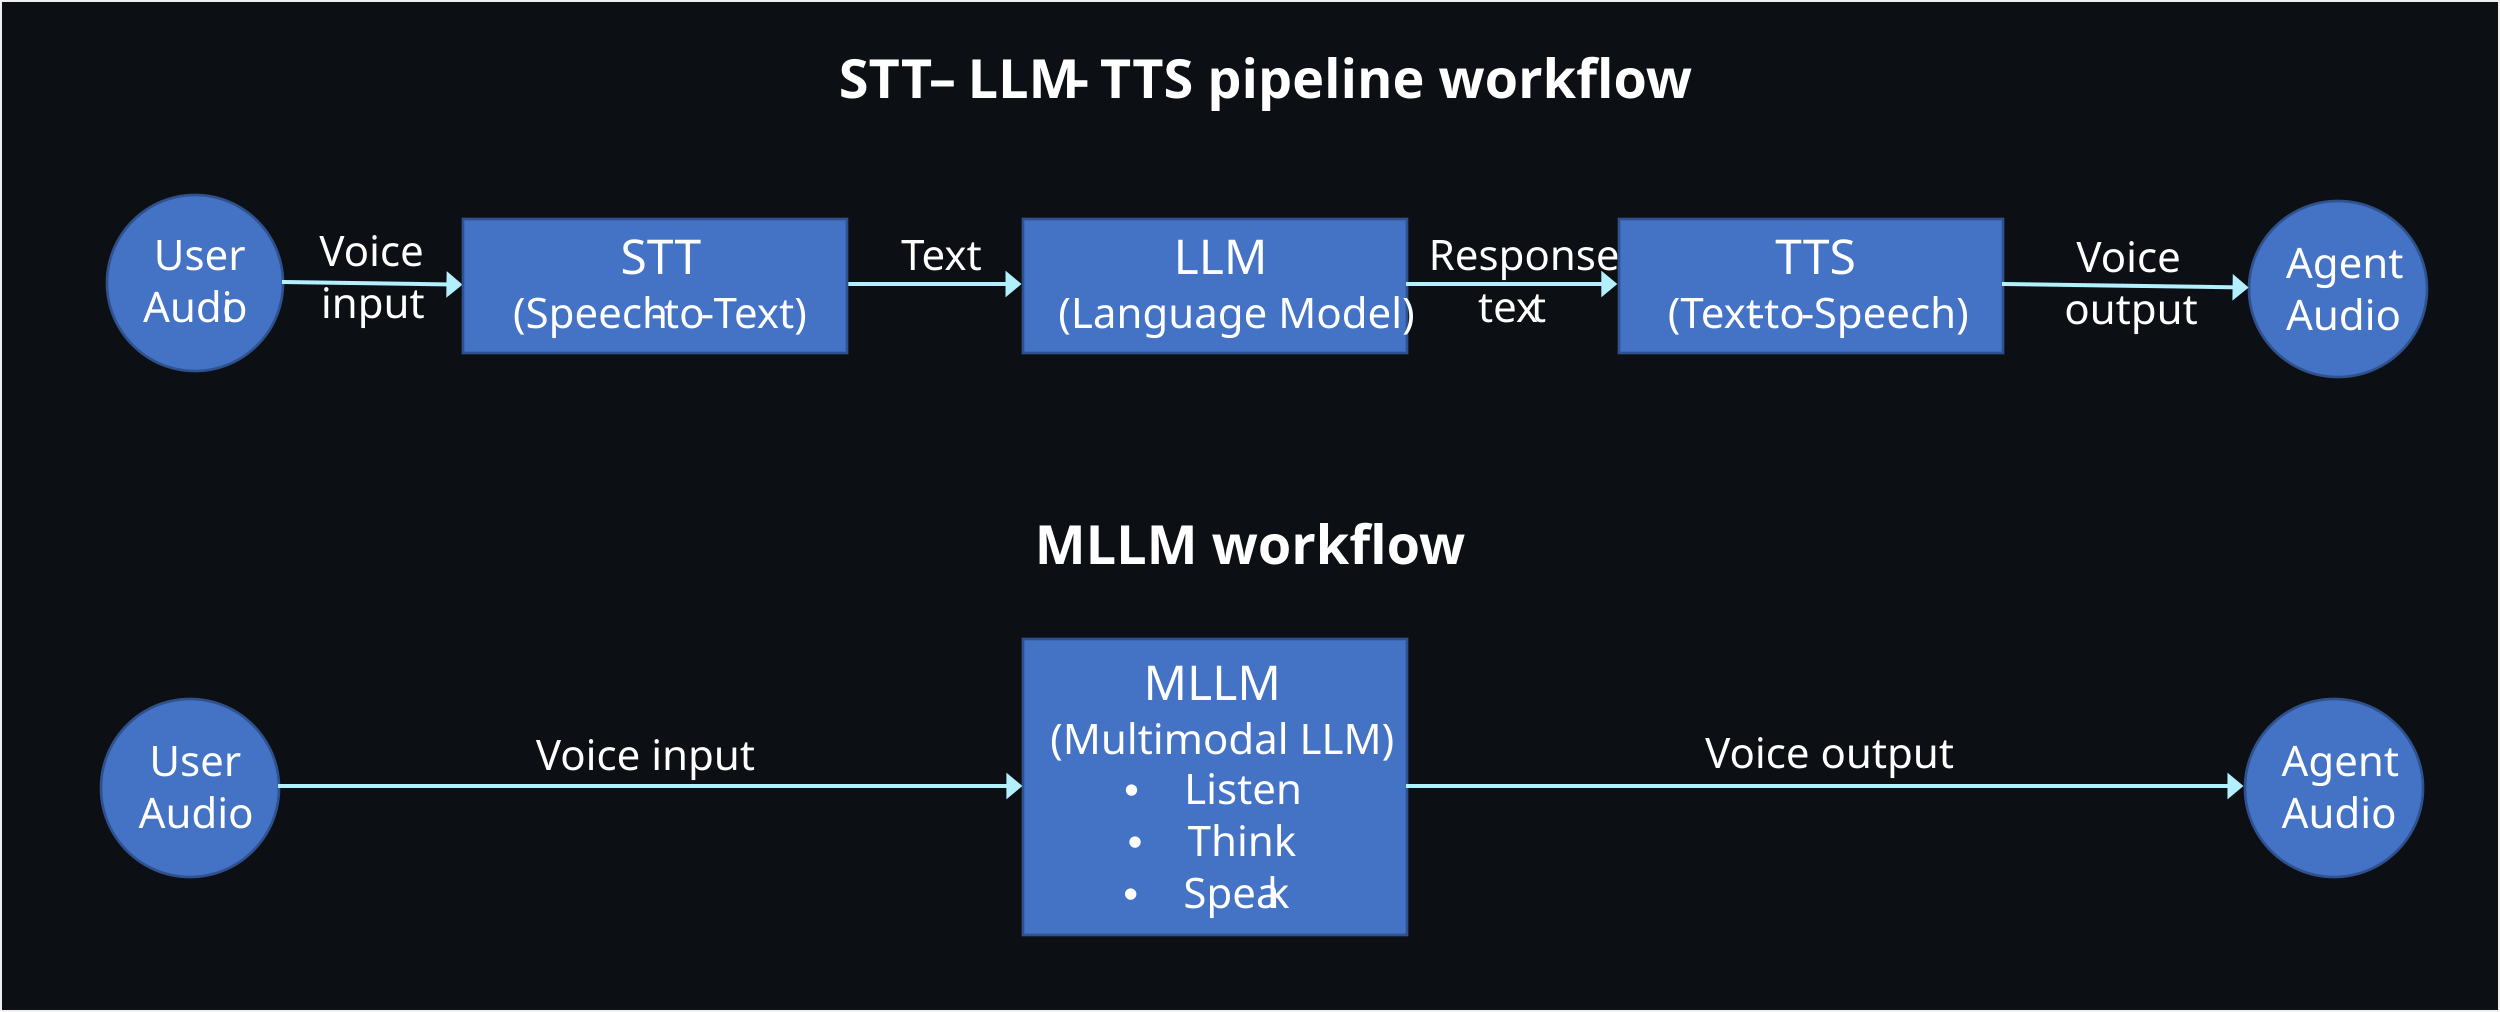
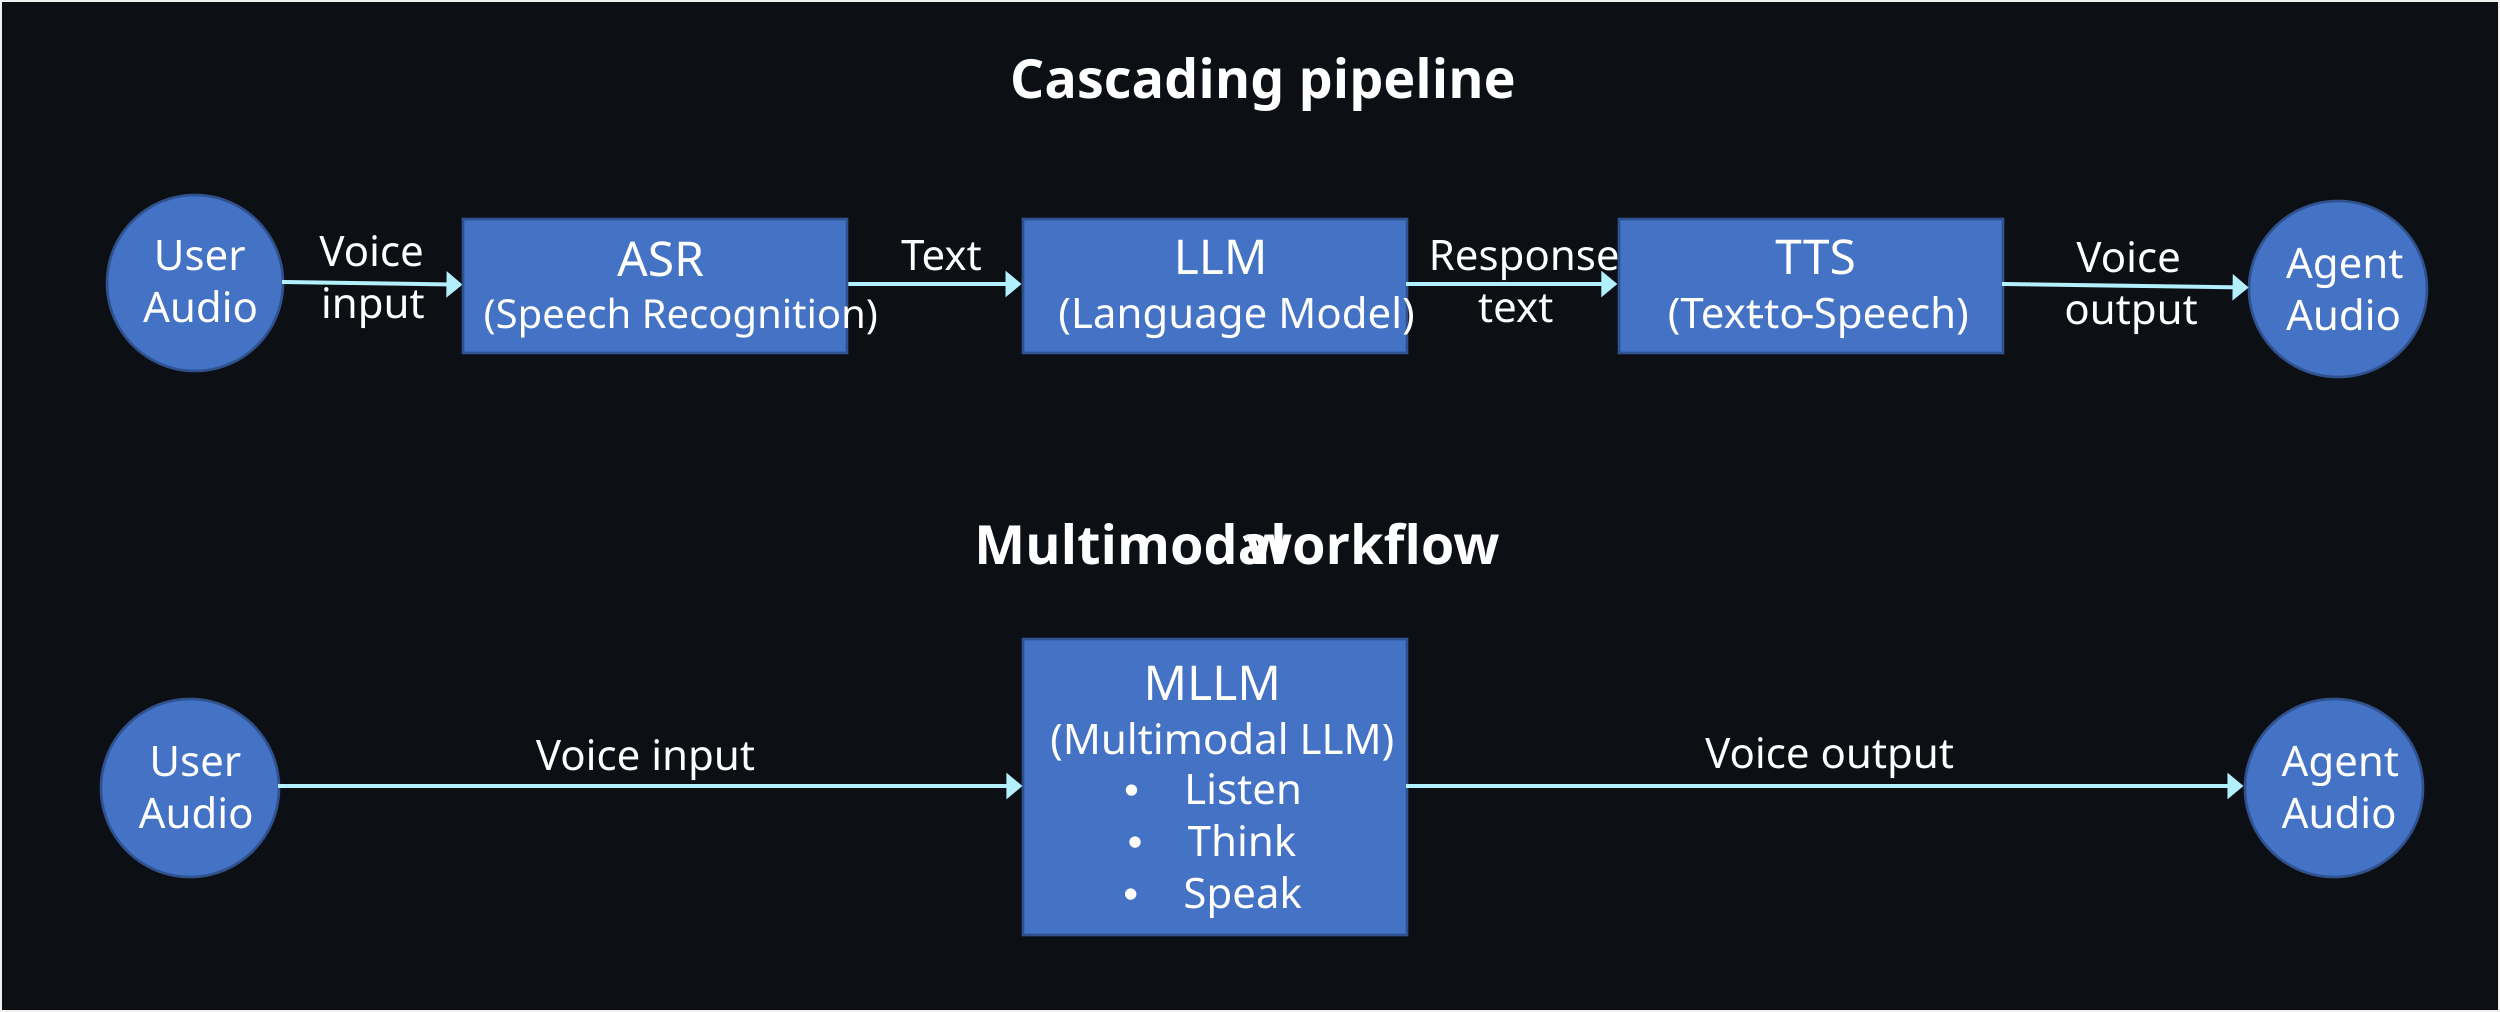
<svg xmlns="http://www.w3.org/2000/svg" width="1250" height="506" overflow="hidden">
  <defs>
    <clipPath id="clip0">
      <path d="M19 126 1269 126 1269 632 19 632Z" fill-rule="evenodd" clip-rule="evenodd" />
    </clipPath>
  </defs>
  <g clip-path="url(#clip0)" transform="translate(-19 -126)">
    <rect x="20" y="127" width="1248" height="504" fill="#0C0F14" />
    <path d="M6.667-1 87.755-1 87.755 1 6.667 1ZM8 6.667 0 0 8-6.667Z" fill="#B2F0FF" transform="matrix(-1 -8.74228e-08 -8.74228e-08 1 529.755 268)" />
    <text fill="#FFFFFF" font-family="Calibri,Calibri_MSFontService,sans-serif" font-weight="400" font-size="21" transform="translate(469.544 261)">Text</text>
    <rect x="530.5" y="235.5" width="192" height="67" stroke="#2F528F" stroke-width="1.333" stroke-miterlimit="8" fill="#4472C4" />
    <text fill="#FFFFFF" font-family="Calibri,Calibri_MSFontService,sans-serif" font-weight="400" font-size="24" transform="translate(605.813 263)">LLM<tspan font-size="21" x="-57.66" y="27">(Language Model)</tspan>
    </text>
    <path d="M6.667-1 105.645-1 105.645 1 6.667 1ZM8 6.667 0 0 8-6.667Z" fill="#B2F0FF" transform="matrix(-1 -8.74228e-08 -8.74228e-08 1 827.645 268)" />
-     <text fill="#FFFFFF" font-family="Calibri,Calibri_MSFontService,sans-serif" font-weight="400" font-size="21" transform="translate(733.333 261)">Response<tspan x="24.64" y="26">tex</tspan>
-       <tspan x="51.153" y="26">t</tspan>
+     <text fill="#FFFFFF" font-family="Calibri,Calibri_MSFontService,sans-serif" font-weight="400" font-size="21" transform="translate(733.333 261)">Response<tspan x="24.64" y="26">text</tspan>
    </text>
    <rect x="828.5" y="235.5" width="192" height="67" stroke="#2F528F" stroke-width="1.333" stroke-miterlimit="8" fill="#4472C4" />
    <text fill="#FFFFFF" font-family="Calibri,Calibri_MSFontService,sans-serif" font-weight="400" font-size="24" transform="translate(906.601 263)">TTS<tspan font-size="21" x="-53.713" y="27">(Text</tspan>
      <tspan font-size="21" x="-12.033" y="27">-</tspan>
      <tspan font-size="21" x="-5.533" y="27">to</tspan>
      <tspan font-size="21" x="12.76" y="27">-</tspan>
      <tspan font-size="21" x="19.26" y="27">Speech)</tspan>
    </text>
    <path d="M72.5 267.5C72.5 243.2 92.2 223.5 116.5 223.5 140.801 223.5 160.5 243.2 160.5 267.5 160.5 291.801 140.801 311.5 116.5 311.5 92.2 311.5 72.5 291.801 72.5 267.5Z" stroke="#2F528F" stroke-width="1.333" stroke-miterlimit="8" fill="#4472C4" fill-rule="evenodd" />
-     <text fill="#FFFFFF" font-family="Calibri,Calibri_MSFontService,sans-serif" font-weight="400" font-size="21" transform="translate(95.8778 261)">User<tspan x="-5.333" y="26">Audi</tspan>
-       <tspan x="34.167" y="26">o</tspan>
+     <text fill="#FFFFFF" font-family="Calibri,Calibri_MSFontService,sans-serif" font-weight="400" font-size="21" transform="translate(95.8778 261)">User<tspan x="-5.333" y="26">Audio</tspan>
    </text>
    <path d="M243.552 269.218 159.985 268 160.015 266 243.581 267.218ZM242.331 261.533 250.233 268.315 242.136 274.865Z" fill="#B2F0FF" />
    <path d="M1143.5 270.5C1143.5 246.2 1163.42 226.5 1188 226.5 1212.58 226.5 1232.5 246.2 1232.5 270.5 1232.5 294.801 1212.58 314.5 1188 314.5 1163.42 314.5 1143.5 294.801 1143.5 270.5Z" stroke="#2F528F" stroke-width="1.333" stroke-miterlimit="8" fill="#4472C4" fill-rule="evenodd" />
-     <text fill="#FFFFFF" font-family="Calibri,Calibri_MSFontService,sans-serif" font-weight="400" font-size="21" transform="translate(1161.98 265)">Agent<tspan x="0.06" y="26">Audi</tspan>o</text>
+     <text fill="#FFFFFF" font-family="Calibri,Calibri_MSFontService,sans-serif" font-weight="400" font-size="21" transform="translate(1161.98 265)">Agent<tspan x="0.06" y="26">Audio</tspan>
+     </text>
    <path d="M1136.62 270.662 1019.99 269 1020.01 267 1136.65 268.662ZM1135.39 262.977 1143.3 269.757 1135.2 276.309Z" fill="#B2F0FF" />
    <text fill="#FFFFFF" font-family="Calibri,Calibri_MSFontService,sans-serif" font-weight="400" font-size="21" transform="translate(1057.18 262)">Voice<tspan x="-6.033" y="26">output</tspan>
      <tspan x="-878.527" y="-3">Voice</tspan>
      <tspan x="-877.727" y="23">input</tspan>
    </text>
    <rect x="250.5" y="235.5" width="192" height="67" stroke="#2F528F" stroke-width="1.333" stroke-miterlimit="8" fill="#4472C4" />
-     <text fill="#FFFFFF" font-family="Calibri,Calibri_MSFontService,sans-serif" font-weight="400" font-size="24" transform="translate(329.228 263)">STT<tspan font-size="21" x="-53.74" y="27">(Speech</tspan>
-       <tspan font-size="21" x="15.26" y="27">-</tspan>
-       <tspan font-size="21" x="21.76" y="27">to</tspan>
-       <tspan font-size="21" x="40.053" y="27">-</tspan>
-       <tspan font-size="21" x="46.553" y="27">Text)</tspan>
+     <text fill="#FFFFFF" font-family="Calibri,Calibri_MSFontService,sans-serif" font-weight="400" font-size="24" transform="translate(327.558 264)">ASR<tspan font-size="20" x="-66.74" y="26">(</tspan>
+       <tspan font-size="20" x="-60.74" y="26">Speech Recognition)</tspan>
    </text>
    <path d="M69.5 520C69.5 495.423 89.423 475.5 114 475.5 138.577 475.5 158.5 495.423 158.5 520 158.5 544.577 138.577 564.5 114 564.5 89.423 564.5 69.5 544.577 69.5 520Z" stroke="#2F528F" stroke-width="1.333" stroke-miterlimit="8" fill="#4472C4" fill-rule="evenodd" />
-     <text fill="#FFFFFF" font-family="Calibri,Calibri_MSFontService,sans-serif" font-weight="400" font-size="21" transform="translate(93.6687 514)">User<tspan x="-5.333" y="26">Audi</tspan>o</text>
+     <text fill="#FFFFFF" font-family="Calibri,Calibri_MSFontService,sans-serif" font-weight="400" font-size="21" transform="translate(93.6687 514)">User<tspan x="-5.333" y="26">Audio</tspan>
+     </text>
    <path d="M1141.5 520C1141.5 495.423 1161.42 475.5 1186 475.5 1210.58 475.5 1230.5 495.423 1230.5 520 1230.5 544.577 1210.58 564.5 1186 564.5 1161.42 564.5 1141.5 544.577 1141.5 520Z" stroke="#2F528F" stroke-width="1.333" stroke-miterlimit="8" fill="#4472C4" fill-rule="evenodd" />
-     <text fill="#FFFFFF" font-family="Calibri,Calibri_MSFontService,sans-serif" font-weight="400" font-size="21" transform="translate(1159.77 514)">Agent<tspan x="0.06" y="26">Audi</tspan>o<tspan x="-288.208" y="-4">Voice output</tspan>
+     <text fill="#FFFFFF" font-family="Calibri,Calibri_MSFontService,sans-serif" font-weight="400" font-size="21" transform="translate(1159.77 514)">Agent<tspan x="0.06" y="26">Audio</tspan>
+       <tspan x="-288.208" y="-4">Voice output</tspan>
      <tspan x="-872.837" y="-3">Voice input</tspan>
    </text>
    <rect x="530.5" y="445.5" width="192" height="148" stroke="#2F528F" stroke-width="1.333" stroke-miterlimit="8" fill="#4472C4" />
    <text fill="#FFFFFF" font-family="Calibri,Calibri_MSFontService,sans-serif" font-weight="400" font-size="24" transform="translate(590.763 476)">MLLM<tspan font-size="21" x="-46.667" y="27">(Multimodal LLM)</tspan>
      <tspan font-family="Arial,Arial_MSFontService,sans-serif" font-size="21" x="-9.687" y="52">•</tspan>
      <tspan font-size="21" x="20.313" y="52">Listen</tspan>
      <tspan font-family="Arial,Arial_MSFontService,sans-serif" font-size="21" x="-7.92" y="78">•</tspan>
      <tspan font-size="21" x="22.08" y="78">Think</tspan>
      <tspan font-family="Arial,Arial_MSFontService,sans-serif" font-size="21" x="-10.087" y="104">•</tspan>
-       <tspan font-size="21" x="19.913" y="104">Spea</tspan>
-       <tspan font-size="21" x="61.747" y="104">k</tspan>
+       <tspan font-size="21" x="19.913" y="104">Speak</tspan>
    </text>
    <path d="M6.665-1 372.197-1 372.197 1 6.665 1ZM8 6.667 0 0 8-6.667Z" fill="#B2F0FF" transform="matrix(-1 -8.74228e-08 -8.74228e-08 1 530.197 519)" />
    <path d="M1134.07 520 722 520 722 518 1134.07 518ZM1132.73 512.333 1140.73 519 1132.73 525.667Z" fill="#B2F0FF" />
-     <text fill="#FFFFFF" font-family="Calibri,Calibri_MSFontService,sans-serif" font-weight="700" font-size="27" transform="translate(438.395 175)">STT <tspan x="45.067" y="0">–</tspan>
-       <tspan x="64.4" y="0">LLM </tspan>
-       <tspan x="116.4" y="0">-</tspan>
-       <tspan x="130.567" y="0">TTS pipeline workflow</tspan>
-       <tspan x="97.963" y="233">MLLM workflow</tspan>
+     <text fill="#FFFFFF" font-family="Calibri,Calibri_MSFontService,sans-serif" font-weight="700" font-size="27" transform="translate(523.965 175)">Cascading pipeline<tspan x="-17.857" y="233">Multimodal </tspan>
+       <tspan x="117.977" y="233">workflow</tspan>
    </text>
  </g>
</svg>
